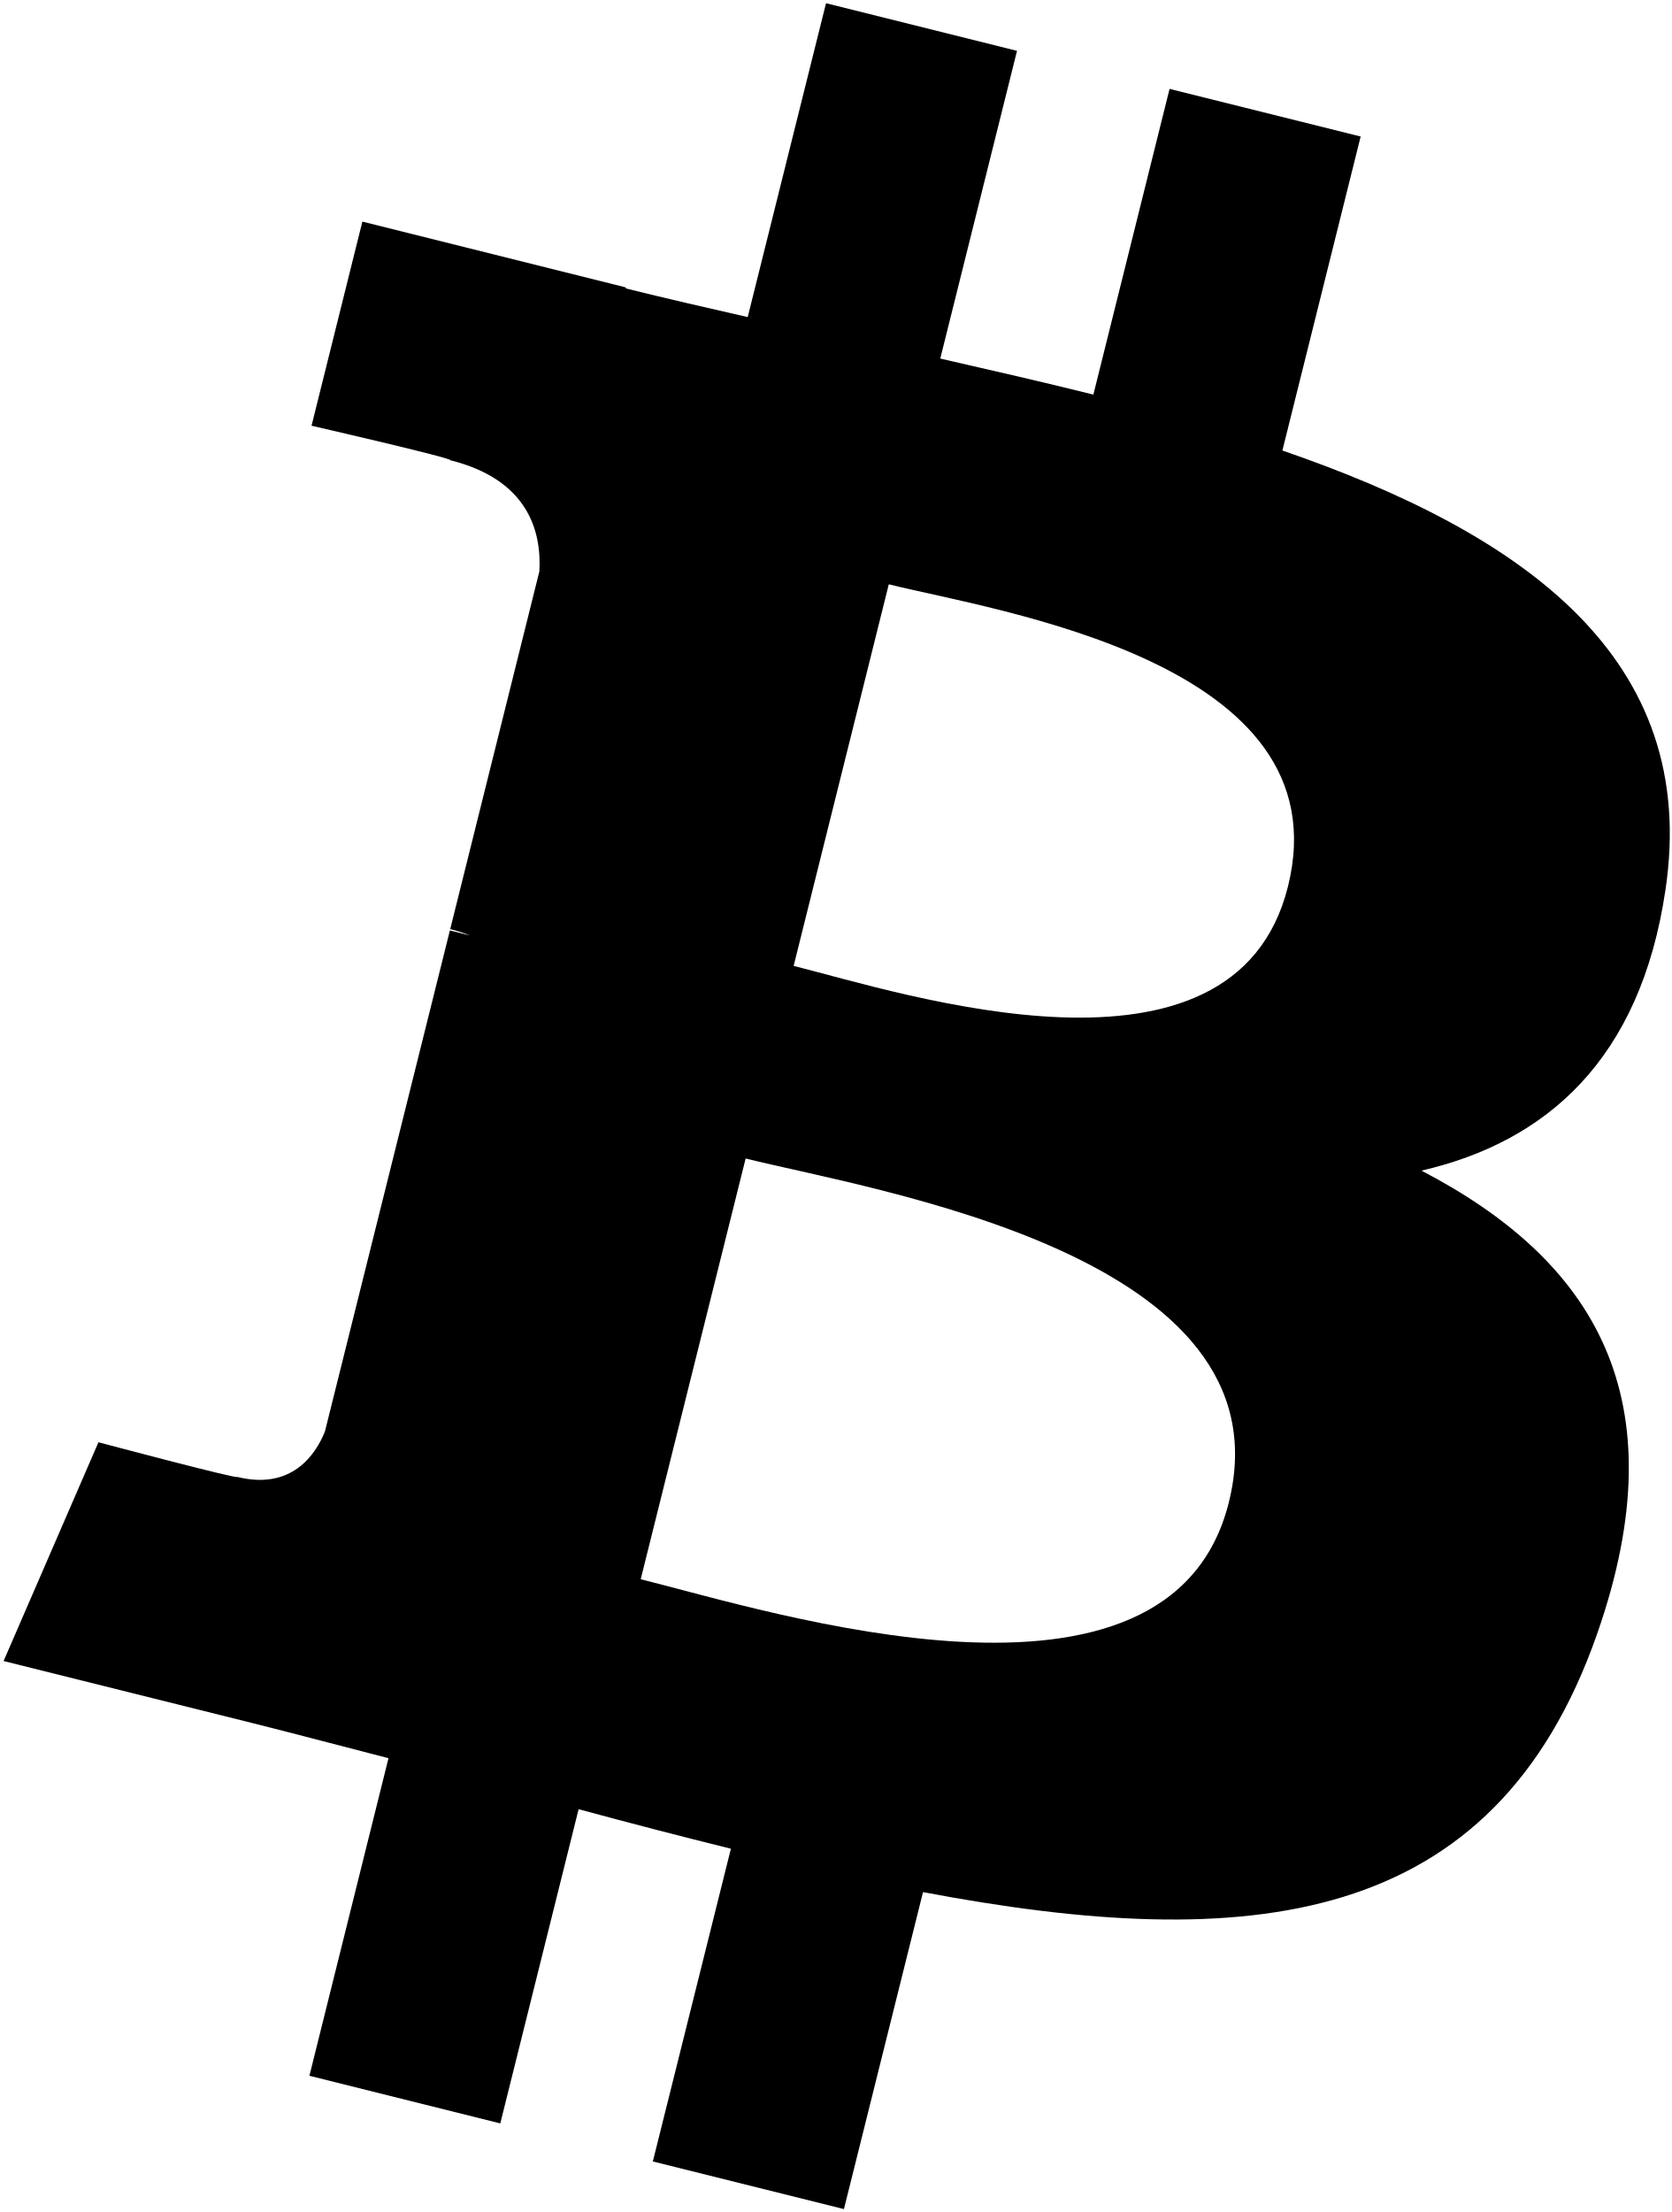
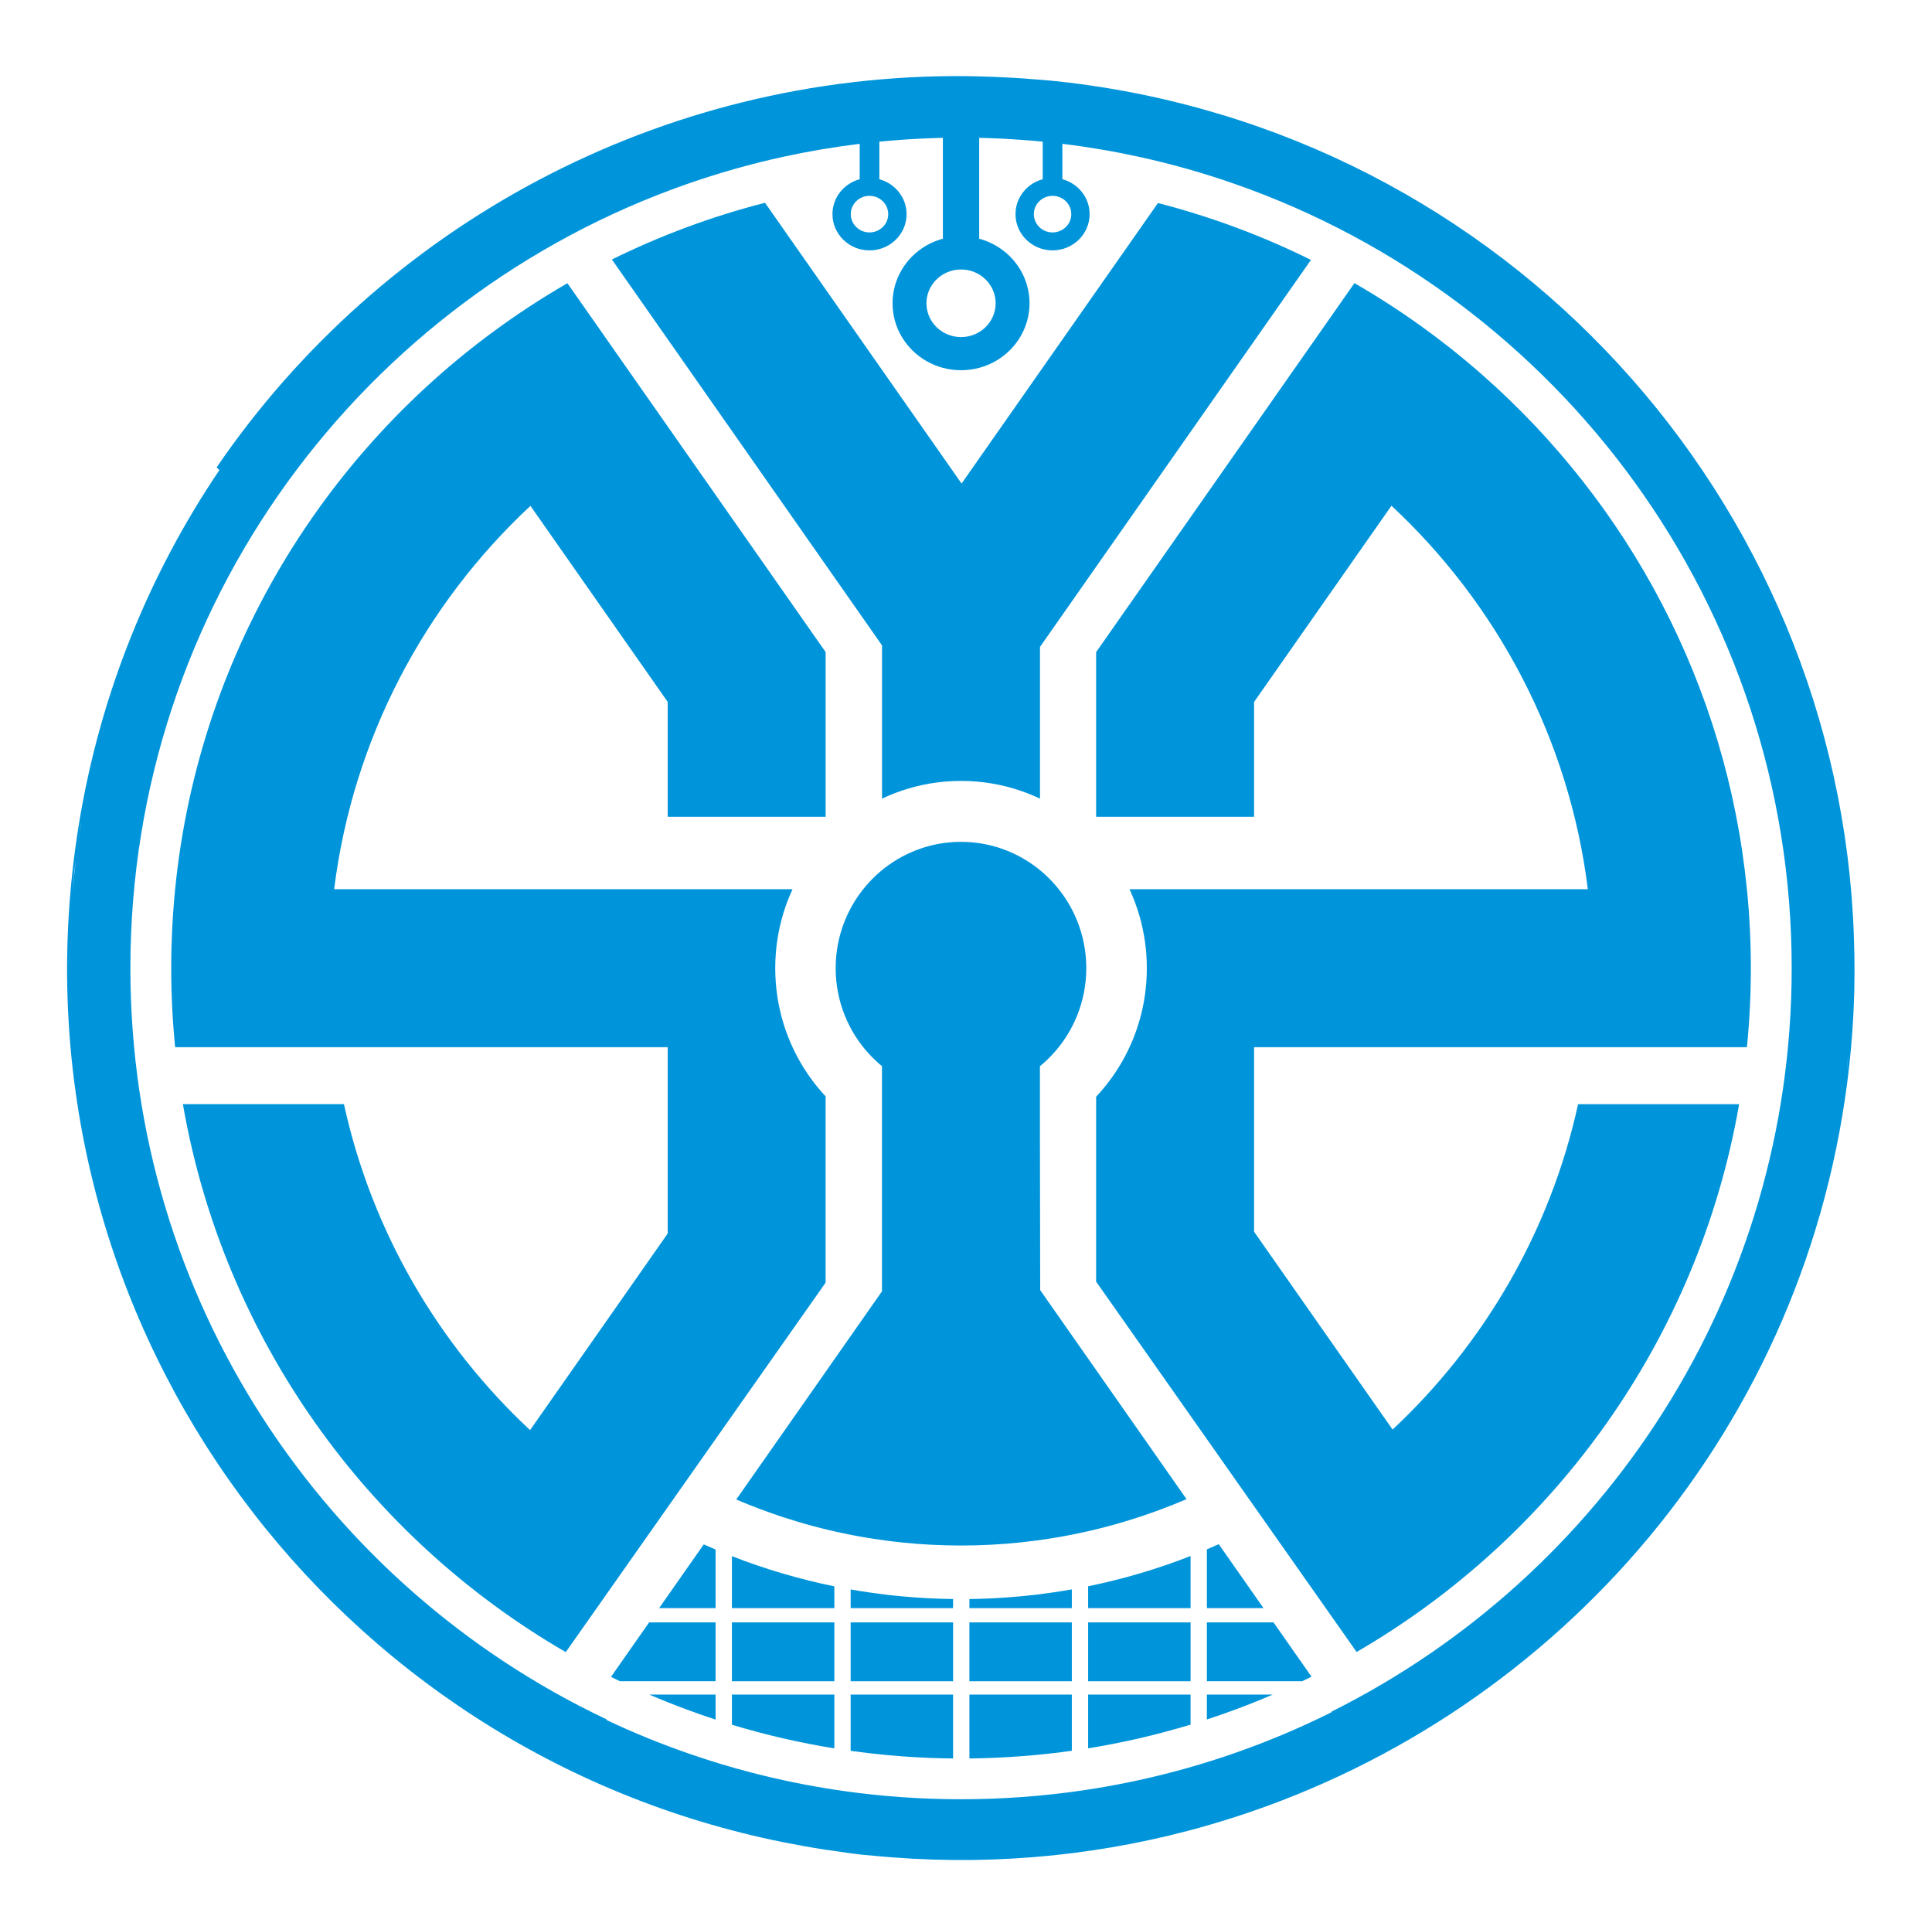
- <svg xmlns="http://www.w3.org/2000/svg" width="387" height="512" transform="scale(512)" version="1.1">
-   <path transform="scale(0.024609)" d="m 30.6,16.35 c 0.637,-4.258 -2.605,-6.547 -7.038,-8.074 l 1.438,-5.768 -3.511,-0.875 -1.4,5.616 c -0.923,-0.23 -1.871,-0.447 -2.813,-0.662 l 1.41,-5.653 -3.509,-0.875 -1.439,5.766 c -0.764,-0.174 -1.514,-0.346 -2.242,-0.527 l 0.004,-0.018 -4.842,-1.209 -0.934,3.75 c 0,0 2.605,0.597 2.55,0.634 1.422,0.355 1.679,1.296 1.636,2.042 l -1.638,6.571 c 0.098,0.025 0.225,0.061 0.365,0.117 -0.117,-0.029 -0.242,-0.061 -0.371,-0.092 l -2.296,9.205 c -0.174,0.432 -0.615,1.08 -1.609,0.834 0.035,0.051 -2.552,-0.637 -2.552,-0.637 l -1.743,4.019 4.569,1.139 c 0.85,0.213 1.683,0.436 2.503,0.646 l -1.453,5.834 3.507,0.875 1.439,-5.772 c 0.958,0.26 1.888,0.5 2.798,0.726 l -1.434,5.745 3.511,0.875 1.453,-5.823 c 5.987,1.133 10.489,0.676 12.384,-4.739 1.527,-4.36 -0.076,-6.875 -3.226,-8.515 2.294,-0.529 4.022,-2.038 4.483,-5.155 z m -8.022,11.249 c -1.085,4.36 -8.426,2.003 -10.806,1.412 l 1.928,-7.729 c 2.38,0.594 10.012,1.77 8.878,6.317 z m 1.086,-11.312 c -0.99,3.966 -7.1,1.951 -9.082,1.457 l 1.748,-7.01 c 1.982,0.494 8.365,1.416 7.334,5.553 z" style="fill:#000000" />
+ <svg xmlns="http://www.w3.org/2000/svg" version="1.1" id="Layer_1" x="0px" y="0px" width="97.5px" height="97px" viewBox="0 0 97.5 97" enable-background="new 0 0 97.5 97" xml:space="preserve">
+   <g>
+     <path fill-rule="evenodd" clip-rule="evenodd" fill="#0095DA" d="M36.937,78.522v2.622h2.585h2.584v-1.099   c-0.875-0.178-1.737-0.393-2.584-0.642C38.644,79.146,37.781,78.852,36.937,78.522z" />
+     <path fill-rule="evenodd" clip-rule="evenodd" fill="#0095DA" d="M43.88,85.506h-0.951v2.839c0.316,0.044,0.633,0.084,0.951,0.122   c0.542,0.062,1.086,0.114,1.633,0.155c0.854,0.063,1.716,0.1,2.585,0.108v-3.224h-2.585H43.88z" />
+     <polygon fill-rule="evenodd" clip-rule="evenodd" fill="#0095DA" points="36.937,81.864 36.937,84.834 39.521,84.834    42.106,84.834 42.106,81.864 39.521,81.864  " />
+     <polygon fill-rule="evenodd" clip-rule="evenodd" fill="#0095DA" points="43.88,81.864 42.929,81.864 42.929,84.834 43.88,84.834    45.514,84.834 48.099,84.834 48.099,81.864 45.514,81.864  " />
+     <path fill-rule="evenodd" clip-rule="evenodd" fill="#0095DA" d="M43.88,80.354c-0.318-0.046-0.636-0.097-0.951-0.153v0.942h0.951   h1.633h2.585v-0.458c-0.871-0.011-1.732-0.057-2.585-0.136C44.965,80.499,44.421,80.433,43.88,80.354z" />
+     <path fill-rule="evenodd" clip-rule="evenodd" fill="#0095DA" d="M39.521,67.769l2.145-3.05v-9.397   c-0.979-1.049-1.722-2.323-2.145-3.738c-0.259-0.864-0.398-1.782-0.398-2.731s0.139-1.866,0.398-2.73   c0.129-0.433,0.289-0.852,0.476-1.256h-0.476h-4.833H16.863c0.949-7.603,4.576-14.374,9.906-19.342l6.927,9.892v5.797h0.993h4.833   h2.145v-8.286v-0.025l-0.077-0.109l-2.068-2.955l-4.833-6.902l-6.054-8.646c-1.311,0.755-2.575,1.584-3.786,2.479l-0.001-0.001   C15.409,23.739,9.156,34.772,8.672,47.284l-0.002,0.062c-0.006,0.149-0.011,0.299-0.015,0.449L8.65,47.998   c-0.001,0.063-0.003,0.126-0.004,0.19h0c-0.003,0.221-0.005,0.442-0.005,0.665c0,1.345,0.067,2.674,0.198,3.986h24.857v9.403   l-6.946,9.92c-4.639-4.33-7.984-10.026-9.393-16.448H9.23c2.052,11.817,9.309,21.85,19.322,27.65l6.136-8.724L39.521,67.769z" />
+     <path fill-rule="evenodd" clip-rule="evenodd" fill="#0095DA" d="M36.937,85.506v1.522c0.85,0.257,1.712,0.487,2.585,0.688   c0.852,0.196,1.713,0.365,2.584,0.505v-2.715h-2.584H36.937z" />
+     <path fill-rule="evenodd" clip-rule="evenodd" fill="#0095DA" d="M32.767,85.506c0.632,0.272,1.273,0.528,1.921,0.767   c0.471,0.174,0.946,0.339,1.425,0.496v-1.263h-1.425H32.767z" />
+     <path fill-rule="evenodd" clip-rule="evenodd" fill="#0095DA" d="M51.506,85.506h-2.584v3.223c0.869-0.009,1.731-0.046,2.584-0.11   c0.541-0.041,1.078-0.091,1.612-0.153c0.326-0.037,0.649-0.079,0.973-0.124v-2.836h-0.973H51.506z" />
+     <path fill-rule="evenodd" clip-rule="evenodd" fill="#0095DA" d="M34.688,79.109l-1.425,2.035h1.425h1.425v-2.956   c-0.2-0.085-0.399-0.171-0.598-0.26L34.688,79.109z" />
+     <path fill-rule="evenodd" clip-rule="evenodd" fill="#0095DA" d="M32.759,81.864l-1.925,2.749c0.151,0.075,0.302,0.148,0.454,0.221   h3.4h1.425v-2.97h-1.425H32.759z" />
+     <path fill-rule="evenodd" clip-rule="evenodd" fill="#0095DA" d="M39.521,25.436l4.359,6.226l0.632,0.903v7.735   c0.324-0.154,0.658-0.29,1.001-0.406c0.938-0.317,1.942-0.49,2.986-0.49c1.051,0,2.063,0.175,3.006,0.497   c0.335,0.114,0.661,0.247,0.979,0.397v-7.682l0.013,0.009l0.621-0.888l4.381-6.256l4.836-6.907l3.823-5.459   c-1.24-0.614-2.515-1.166-3.823-1.65c-1.271-0.471-2.57-0.879-3.898-1.22l-0.938,1.34l-4.381,6.255l-1.612,2.303l-2.98,4.257   L48.5,24.361l-2.986-4.264l-1.633-2.333l-4.359-6.225l-0.915-1.307c-1.334,0.341-2.641,0.75-3.918,1.222   c-1.303,0.482-2.574,1.03-3.809,1.64l3.809,5.439L39.521,25.436z" />
+     <polygon fill-rule="evenodd" clip-rule="evenodd" fill="#0095DA" points="51.506,81.864 48.921,81.864 48.921,84.834    51.506,84.834 53.118,84.834 54.091,84.834 54.091,81.864 53.118,81.864  " />
+     <path fill-rule="evenodd" clip-rule="evenodd" fill="#0095DA" d="M60.906,85.506v1.256c0.48-0.157,0.957-0.323,1.429-0.498   c0.641-0.237,1.273-0.49,1.897-0.758h-1.897H60.906z" />
+     <path fill-rule="evenodd" clip-rule="evenodd" fill="#0095DA" d="M74.829,18.935l-0.117-0.103c-0.053-0.047-0.105-0.093-0.16-0.139   c-0.086-0.075-0.174-0.15-0.262-0.225l-0.178-0.15c-0.087-0.073-0.175-0.146-0.263-0.218l-0.147-0.122   c-0.104-0.086-0.21-0.171-0.316-0.256l-0.083-0.066c-0.13-0.104-0.26-0.207-0.392-0.308l-0.015-0.012l-0.01-0.007   c-1.437-1.113-2.949-2.131-4.533-3.043l-6.019,8.596l-4.836,6.908l-2.105,3.006l-0.076,0.109v0.025v8.286h2.182h4.836h0.953v-5.797   l6.933-9.9c5.335,4.968,8.963,11.744,9.911,19.35H62.335h-4.836h-0.497c0.197,0.426,0.363,0.869,0.497,1.327   c0.245,0.843,0.377,1.736,0.377,2.659c0,0.924-0.132,1.816-0.377,2.66c-0.422,1.45-1.179,2.755-2.182,3.825v9.33l2.182,3.101   l4.836,6.876l6.127,8.71c10.004-5.802,17.254-15.831,19.304-27.642H79.64c-1.406,6.408-4.739,12.094-9.362,16.419l-6.989-9.982   v-9.312H88.16c0.131-1.312,0.198-2.641,0.198-3.986s-0.067-2.674-0.198-3.986h-0.001C87.135,34.564,82.187,25.415,74.829,18.935z" />
+     <path fill-rule="evenodd" clip-rule="evenodd" fill="#0095DA" d="M54.914,80.041v1.103h2.585h2.584v-2.629   c-0.845,0.33-1.706,0.625-2.584,0.883C56.651,79.647,55.789,79.862,54.914,80.041z" />
+     <path fill-rule="evenodd" clip-rule="evenodd" fill="#0095DA" d="M63.764,81.144l-1.429-2.041l-0.83-1.185   c-0.198,0.089-0.397,0.176-0.599,0.261v2.964h1.429H63.764z" />
+     <path fill-rule="evenodd" clip-rule="evenodd" fill="#0095DA" d="M62.335,81.864h-1.429v2.97h1.429h3.376   c0.159-0.076,0.317-0.153,0.475-0.231l-1.917-2.739H62.335z" />
+     <path fill-rule="evenodd" clip-rule="evenodd" fill="#0095DA" d="M55.064,77.229l0.055-0.013l0.075-0.018l0.081-0.02l0.049-0.012   l0.107-0.026l0.022-0.006l0.13-0.033l0.003,0l0.126-0.032l0.029-0.008l0.1-0.026l0.055-0.015l0.074-0.02l0.081-0.022l0.048-0.013   l0.106-0.029l0.022-0.006l0.128-0.037l0.004,0l0.124-0.036l0.029-0.008l0.099-0.029l0.055-0.016l0.073-0.022l0.08-0.024   l0.047-0.014l0.105-0.032l0.022-0.007l0.127-0.04l0.004-0.001l0.123-0.04l0.029-0.009l0.097-0.031l0.055-0.018l0.069-0.022   l0.003-0.001l0.079-0.026l0.047-0.015l0.104-0.036l0.021-0.007l0.125-0.043l0.005-0.001l0.121-0.042l0.029-0.011l0.096-0.034   l0.055-0.019l0.07-0.025l0.079-0.028l0.046-0.017l0.104-0.038l0.02-0.008l0.125-0.046c0.422-0.158,0.84-0.326,1.253-0.502   l-2.383-3.404l-4.381-6.256l-0.621-0.888l-0.013-7.673V53.8c0.225-0.184,0.437-0.384,0.634-0.597   c1.058-1.139,1.705-2.669,1.705-4.351s-0.647-3.212-1.705-4.351c-0.465-0.501-1.009-0.927-1.612-1.256   c-0.894-0.489-1.918-0.766-3.006-0.766c-1.08,0-2.096,0.273-2.986,0.754c-0.611,0.332-1.163,0.761-1.633,1.268   c-1.057,1.139-1.705,2.669-1.705,4.351s0.647,3.212,1.705,4.351c0.197,0.212,0.408,0.411,0.632,0.595v3.625v7.735l-0.632,0.903   l-4.359,6.226l-2.364,3.376c0.774,0.33,1.562,0.627,2.364,0.89c0.243,0.08,0.488,0.157,0.734,0.23l0.049,0.014l0.375,0.109   l0.009,0.002l0.128,0.036l0.005,0.001l0.124,0.034l0.018,0.005l0.111,0.03l0.129,0.034l0.045,0.012l0.084,0.021l0.058,0.015   l0.072,0.018l0.072,0.018l0.058,0.014l0.085,0.021l0.044,0.011l0.099,0.024l0.031,0.007l0.113,0.027l0.018,0.003l0.126,0.029   l0.004,0.001l0.13,0.029l0.01,0.002l0.121,0.027l0.023,0.004l0.107,0.024l0.037,0.008l0.145,0.03l0.081,0.017l0.064,0.013   l0.291,0.057l0.04,0.007l0.106,0.02l0.026,0.005l0.12,0.021l0.012,0.003l0.132,0.023h0.001l0.131,0.023l0.188,0.031   c0.541,0.087,1.084,0.16,1.633,0.217c0.983,0.102,1.979,0.155,2.986,0.155h0c1.014,0,2.017-0.053,3.006-0.157   c0.542-0.057,1.079-0.128,1.612-0.215l0.267-0.044l0.104-0.018l0.055-0.01l0.154-0.028l0.005,0l0.051-0.009l0.107-0.021   l0.024-0.005l0.132-0.025l0.003,0l0.129-0.026l0.028-0.006l0.103-0.02l0.056-0.012l0.157-0.034l0.05-0.01l0.107-0.023l0.023-0.005   l0.131-0.029l0.003,0l0.156-0.036L55.064,77.229z" />
+     <path fill-rule="evenodd" clip-rule="evenodd" fill="#0095DA" d="M51.506,80.548c-0.852,0.08-1.714,0.126-2.584,0.137v0.459h2.584   h1.612h0.973v-0.946c-0.322,0.057-0.646,0.109-0.973,0.157C52.585,80.433,52.048,80.497,51.506,80.548z" />
+     <path fill-rule="evenodd" clip-rule="evenodd" fill="#0095DA" d="M54.914,85.506v2.712c0.871-0.141,1.733-0.311,2.585-0.507   c0.872-0.202,1.734-0.432,2.584-0.689v-1.516h-2.584H54.914z" />
+     <polygon fill-rule="evenodd" clip-rule="evenodd" fill="#0095DA" points="54.914,81.864 54.914,84.834 57.499,84.834    60.083,84.834 60.083,81.864 57.499,81.864  " />
+     <path fill-rule="evenodd" clip-rule="evenodd" fill="#0095DA" d="M93.558,47.244C92.803,25.266,75.99,6.59,53.443,4.111   c-0.524-0.058-1.047-0.094-1.568-0.134c-0.065-0.005-0.13-0.012-0.195-0.017c-0.379-0.027-0.757-0.047-1.135-0.064   c-0.352-0.017-0.702-0.029-1.052-0.038c-0.242-0.005-0.485-0.014-0.728-0.016c-15.469-0.15-29.526,7.582-37.833,19.741l0.141,0.136   c-3.538,5.234-6.017,11.282-7.092,17.869c-0.125,0.771-0.232,1.548-0.319,2.333C1.08,67.26,16.88,88.391,39.507,92.952   c0.005,0.001,0.01,0.002,0.015,0.003c0.022,0.004,0.045,0.007,0.067,0.012c0.678,0.135,1.36,0.259,2.049,0.364   c0.09,0.014,0.181,0.023,0.271,0.037c0.542,0.08,1.084,0.161,1.634,0.222c0.11,0.012,0.22,0.017,0.33,0.028   c0.002,0,0.005,0,0.007,0.001c0.036,0.003,0.073,0.005,0.108,0.009c5.509,0.551,10.889,0.085,15.955-1.245l0,0   c0.799-0.21,1.589-0.442,2.371-0.694c0.007-0.002,0.014-0.003,0.021-0.006c0.011-0.003,0.022-0.008,0.033-0.011   c16.359-5.295,28.945-19.729,30.955-37.891c0.107-0.966,0.179-1.929,0.224-2.887C93.604,49.666,93.6,48.451,93.558,47.244z    M67.198,86.366v0.03c-1.567,0.782-3.191,1.469-4.863,2.053c-1.571,0.549-3.186,1.008-4.836,1.369   c-1.435,0.314-2.896,0.555-4.381,0.717c-0.534,0.059-1.071,0.107-1.612,0.146c-0.992,0.071-1.995,0.106-3.006,0.106   c-1.004,0-2-0.035-2.986-0.104c-0.547-0.039-1.092-0.088-1.633-0.147c-1.477-0.162-2.932-0.401-4.359-0.712   c-1.649-0.36-3.262-0.817-4.833-1.365c-1.395-0.487-2.756-1.044-4.079-1.669v-0.034C16.409,80.043,6.58,65.595,6.58,48.853   c0-18.303,11.745-33.865,28.109-39.573c1.571-0.548,3.184-1.007,4.833-1.367c1.267-0.276,2.556-0.496,3.863-0.655v1.786   c-0.792,0.212-1.374,0.921-1.374,1.762c0,1.009,0.837,1.828,1.87,1.828c0.702,0,1.313-0.379,1.633-0.938   c0.151-0.263,0.237-0.566,0.237-0.89s-0.086-0.626-0.237-0.89c-0.242-0.422-0.649-0.741-1.137-0.872V7.148   c0.377-0.037,0.757-0.069,1.137-0.096c0.685-0.049,1.375-0.081,2.069-0.096v5.089c-0.879,0.236-1.619,0.803-2.069,1.556   c-0.299,0.5-0.471,1.081-0.471,1.702s0.172,1.202,0.471,1.702c0.6,1.002,1.712,1.676,2.986,1.676c1.289,0,2.413-0.689,3.006-1.711   c0.286-0.492,0.45-1.061,0.45-1.667s-0.164-1.174-0.45-1.667c-0.448-0.77-1.196-1.351-2.09-1.591V6.956   c0.701,0.015,1.398,0.048,2.09,0.098c0.374,0.026,0.746,0.058,1.116,0.094v1.895c-0.474,0.127-0.872,0.432-1.116,0.836   c-0.163,0.271-0.257,0.588-0.257,0.926s0.094,0.654,0.257,0.926c0.325,0.54,0.926,0.902,1.612,0.902c1.033,0,1.87-0.819,1.87-1.828   c0-0.841-0.582-1.55-1.374-1.762V7.257c1.314,0.16,2.61,0.381,3.885,0.66c1.65,0.362,3.265,0.821,4.836,1.371   c16.351,5.715,28.084,21.271,28.084,39.564C90.419,65.276,80.963,79.495,67.198,86.366z M54.063,10.805   c0,0.51-0.424,0.923-0.945,0.923c-0.521,0-0.944-0.413-0.944-0.923s0.424-0.923,0.944-0.923   C53.64,9.882,54.063,10.295,54.063,10.805z M43.88,9.882c0.521,0,0.945,0.413,0.945,0.923s-0.423,0.923-0.945,0.923   c-0.521,0-0.944-0.413-0.944-0.923S43.359,9.882,43.88,9.882z M48.5,13.597c0.964,0,1.746,0.764,1.746,1.706   s-0.781,1.706-1.746,1.706c-0.964,0-1.746-0.764-1.746-1.706S47.536,13.597,48.5,13.597z M4.076,41.611   c0.007-0.045,0.018-0.089,0.026-0.134c-0.067,0.409-0.122,0.821-0.178,1.233C3.975,42.344,4.016,41.974,4.076,41.611z    M3.754,43.932c0.021-0.183,0.053-0.361,0.075-0.543c-0.066,0.544-0.122,1.092-0.168,1.642C3.693,44.664,3.714,44.299,3.754,43.932   z M3.536,47.087c-0.022,0.567-0.034,1.136-0.035,1.708C3.499,48.229,3.515,47.658,3.536,47.087z M3.646,45.216   C3.6,45.788,3.564,46.364,3.54,46.942C3.563,46.368,3.6,45.793,3.646,45.216z M93.209,53.928c0.027-0.244,0.051-0.489,0.074-0.733   c-0.018,0.191-0.031,0.382-0.053,0.574C93.225,53.822,93.215,53.875,93.209,53.928z M93.406,51.611   c-0.015,0.255-0.027,0.509-0.047,0.765C93.379,52.123,93.391,51.866,93.406,51.611z" />
+   </g>
</svg>
